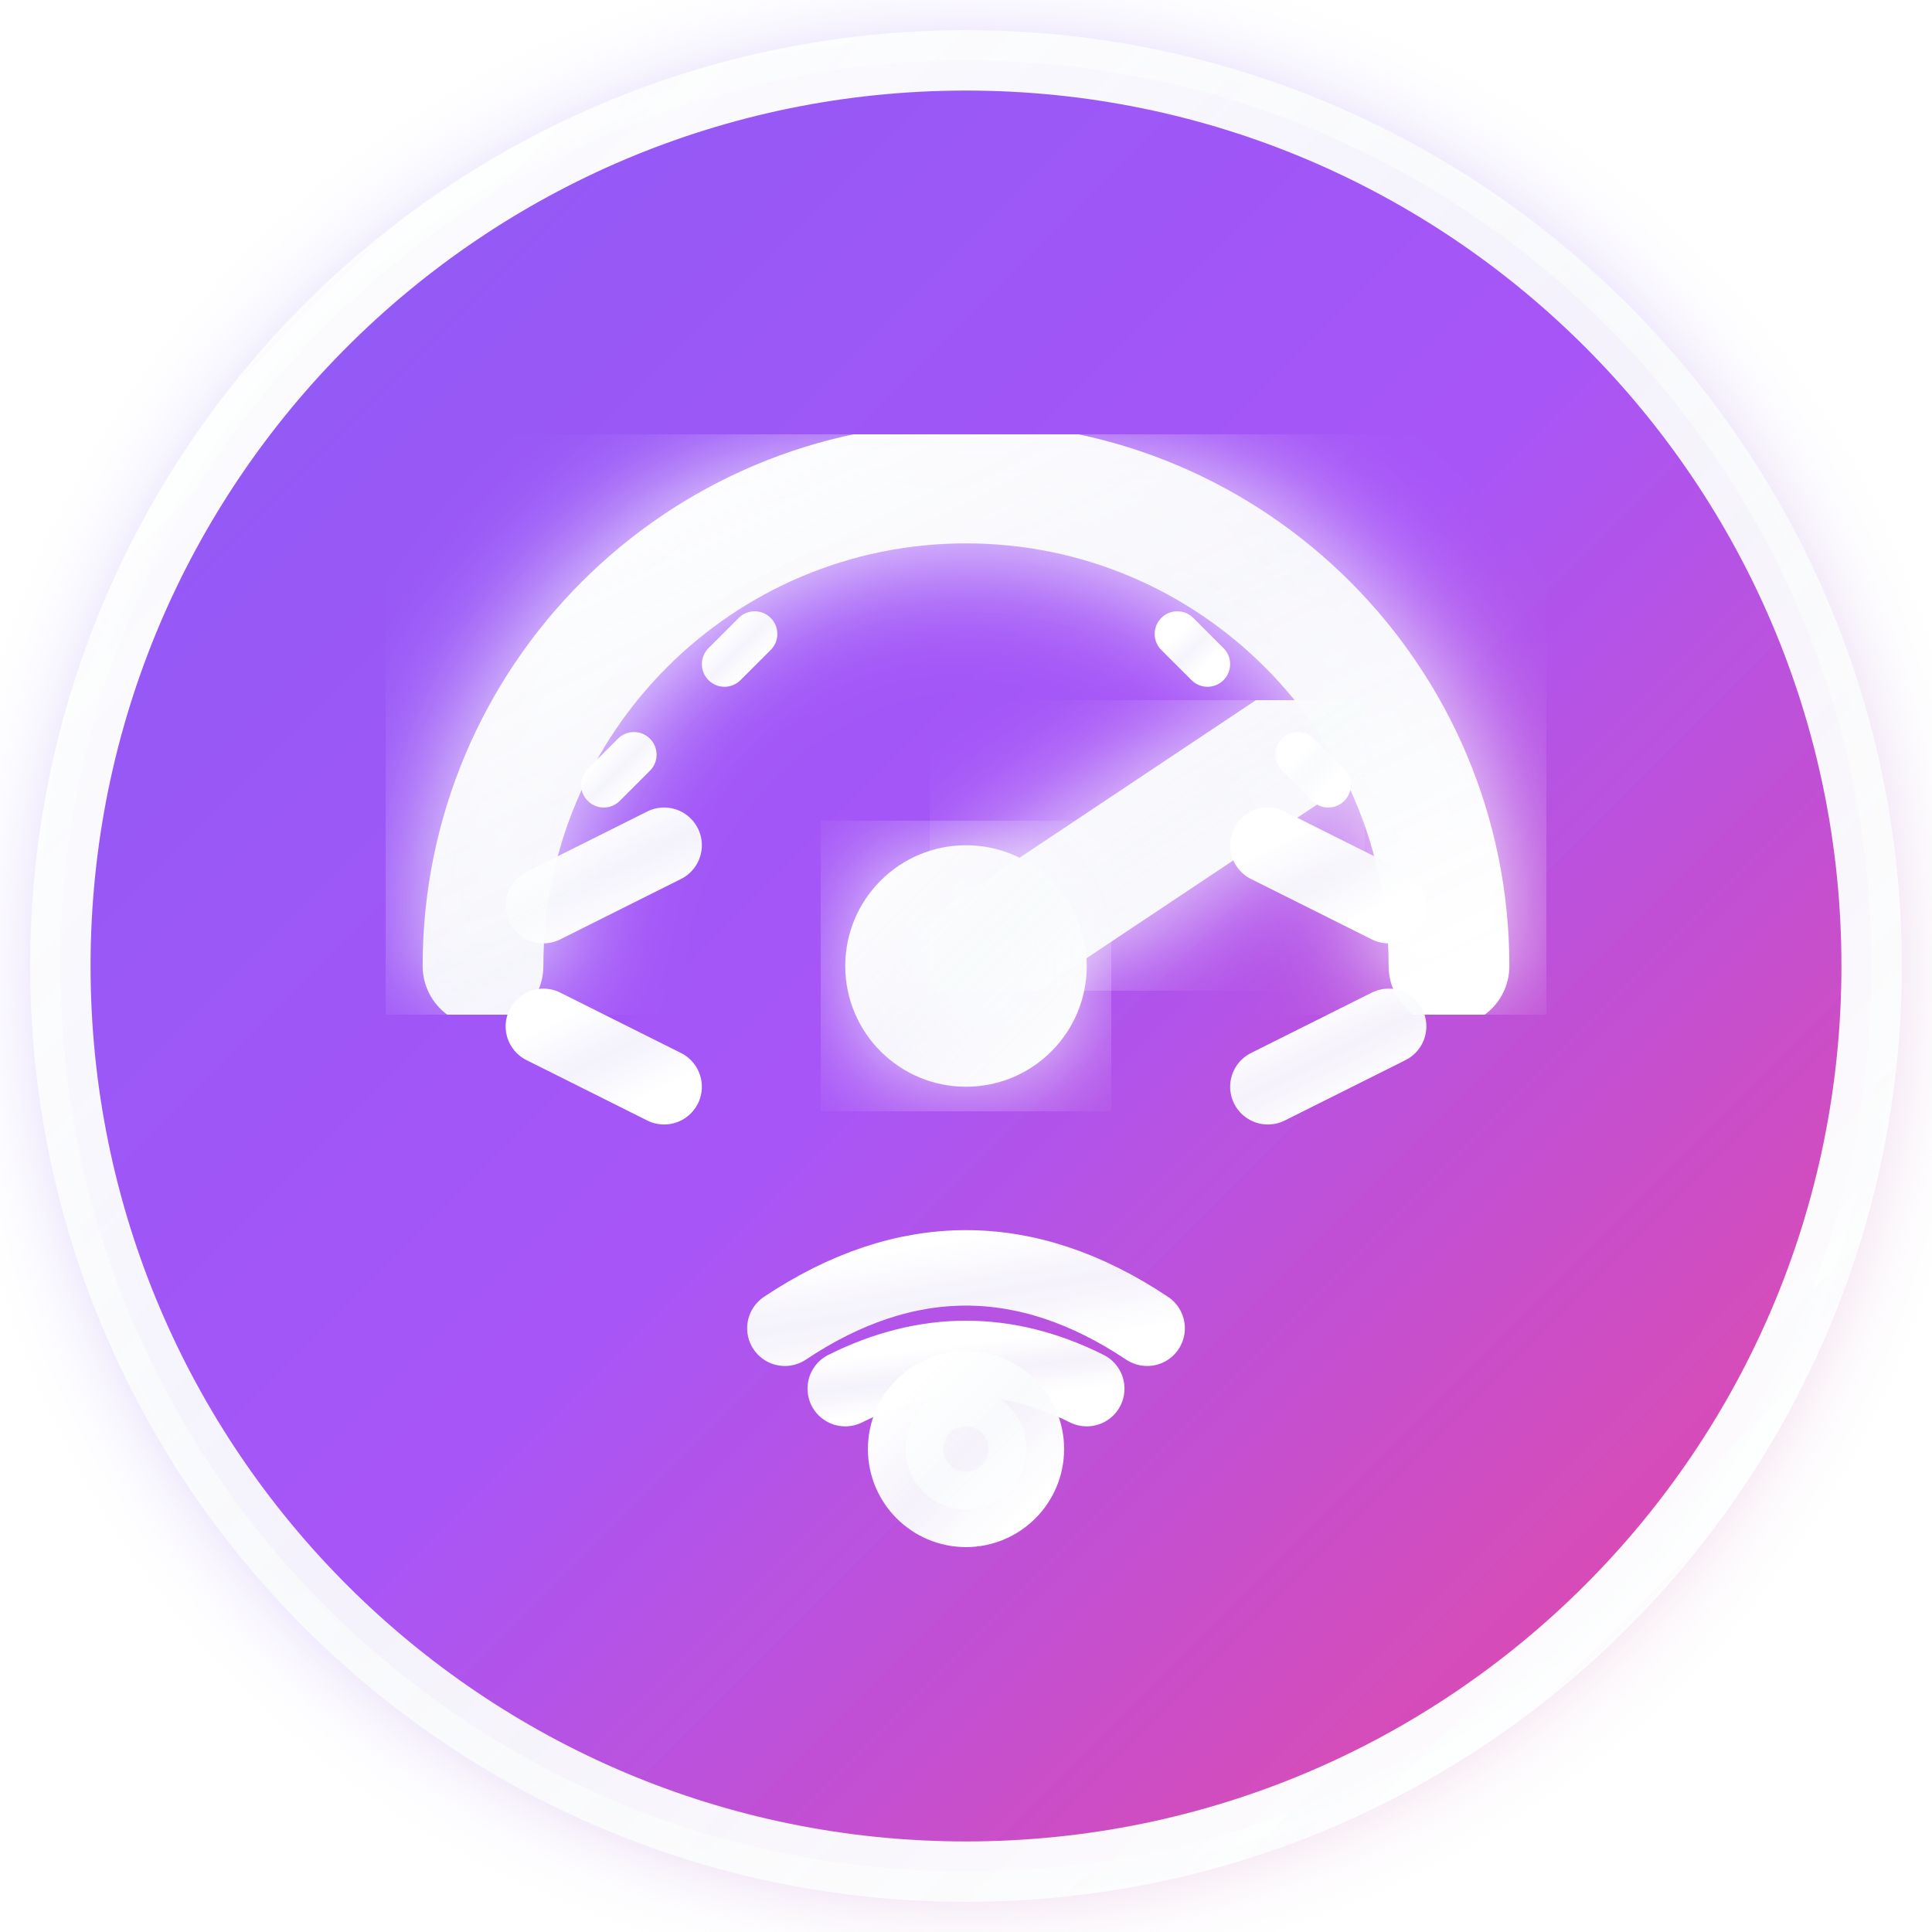
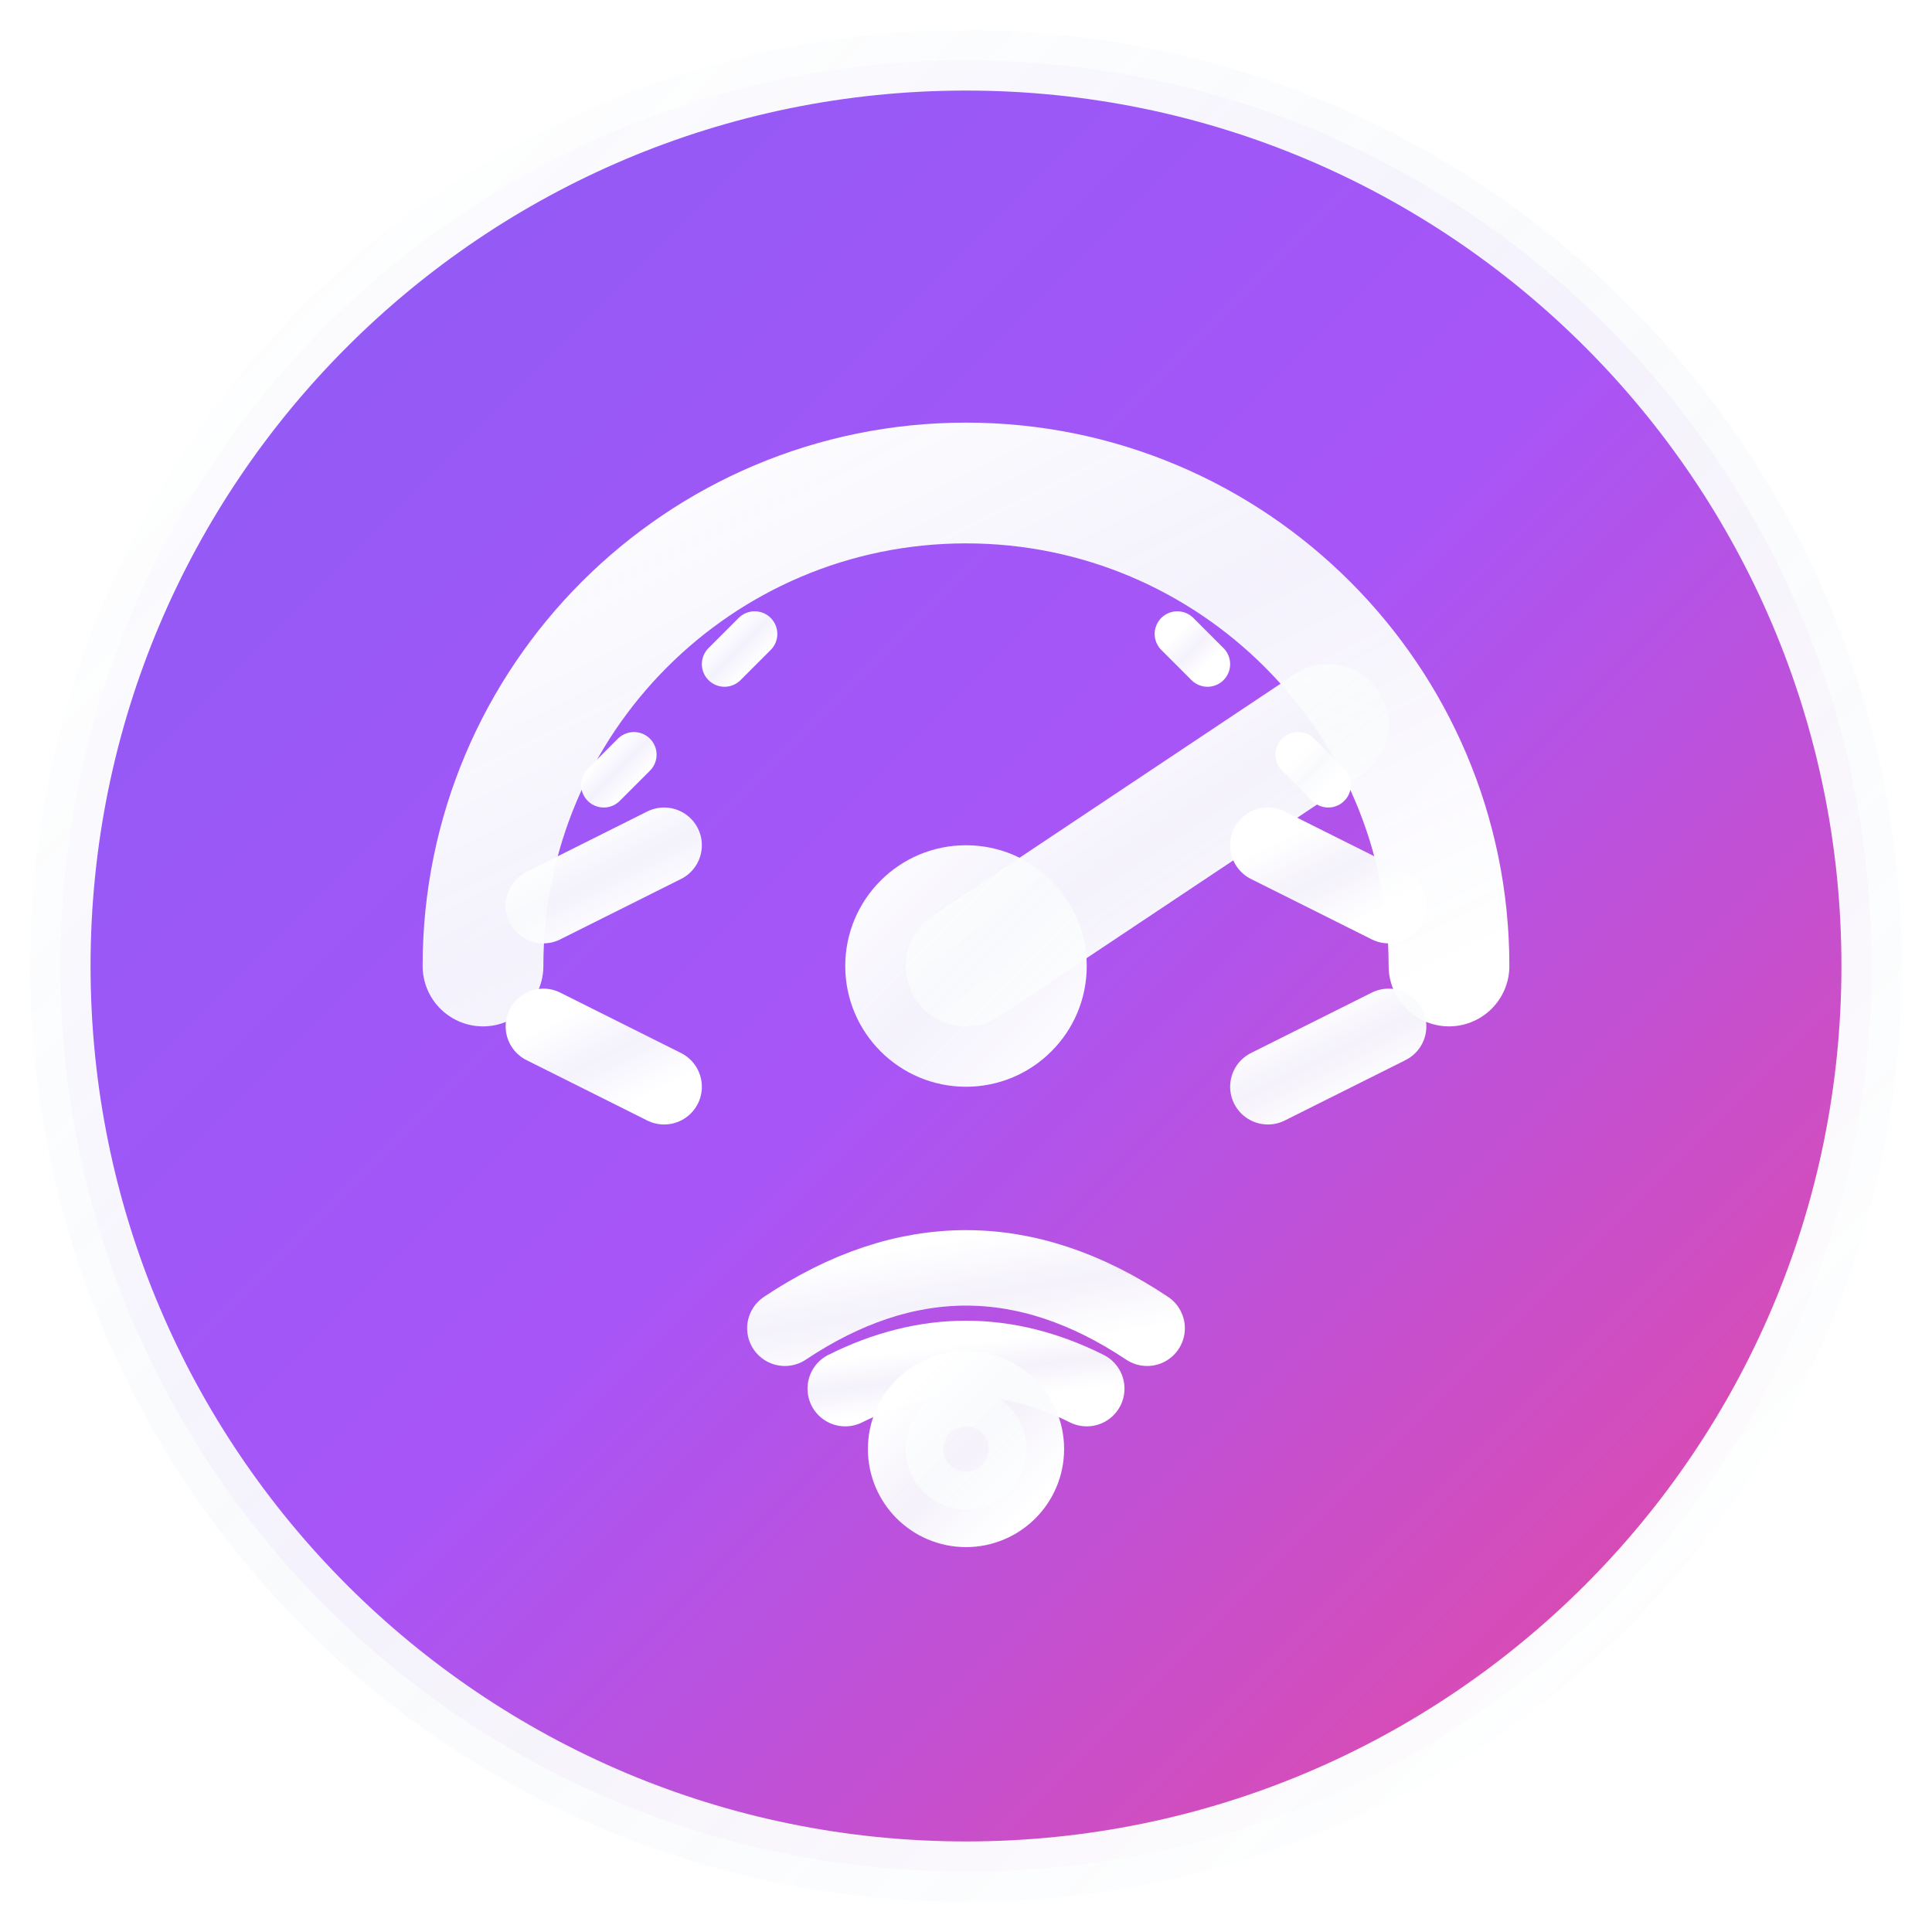
<svg xmlns="http://www.w3.org/2000/svg" width="64" height="64" viewBox="0 0 64 64" fill="none">
  <defs>
    <linearGradient id="speedGradient" x1="0%" y1="0%" x2="100%" y2="100%">
      <stop offset="0%" style="stop-color:#8B5CF6;stop-opacity:1" />
      <stop offset="50%" style="stop-color:#A855F7;stop-opacity:1" />
      <stop offset="100%" style="stop-color:#EC4899;stop-opacity:1" />
    </linearGradient>
    <linearGradient id="whiteGradient" x1="0%" y1="0%" x2="100%" y2="100%">
      <stop offset="0%" style="stop-color:#ffffff;stop-opacity:1" />
      <stop offset="50%" style="stop-color:#f8fafc;stop-opacity:0.95" />
      <stop offset="100%" style="stop-color:#ffffff;stop-opacity:1" />
    </linearGradient>
-     <filter id="glow">
-       <feGaussianBlur stdDeviation="2" result="coloredBlur" />
-       <feMerge>
-         <feMergeNode in="coloredBlur" />
-         <feMergeNode in="SourceGraphic" />
-       </feMerge>
-     </filter>
  </defs>
-   <circle cx="32" cy="32" r="30" fill="url(#speedGradient)" stroke="url(#whiteGradient)" stroke-width="2" filter="url(#glow)" />
-   <path d="M 16 32 A 16 16 0 0 1 48 32" stroke="url(#whiteGradient)" stroke-width="4" fill="none" stroke-linecap="round" filter="url(#glow)" />
-   <line x1="32" y1="32" x2="44" y2="24" stroke="url(#whiteGradient)" stroke-width="4" stroke-linecap="round" filter="url(#glow)" />
-   <circle cx="32" cy="32" r="4" fill="url(#whiteGradient)" filter="url(#glow)" />
+   <circle cx="32" cy="32" r="30" fill="url(#speedGradient)" stroke="url(#whiteGradient)" stroke-width="2" />
+   <path d="M 16 32 A 16 16 0 0 1 48 32" stroke="url(#whiteGradient)" stroke-width="4" fill="none" stroke-linecap="round" />
+   <line x1="32" y1="32" x2="44" y2="24" stroke="url(#whiteGradient)" stroke-width="4" stroke-linecap="round" />
+   <circle cx="32" cy="32" r="4" fill="url(#whiteGradient)" />
  <g stroke="url(#whiteGradient)" stroke-width="2.5" stroke-linecap="round">
    <line x1="18" y1="30" x2="22" y2="28" />
    <line x1="16" y1="32" x2="20" y2="32" />
    <line x1="18" y1="34" x2="22" y2="36" />
    <line x1="42" y1="28" x2="46" y2="30" />
    <line x1="44" y1="32" x2="48" y2="32" />
    <line x1="42" y1="36" x2="46" y2="34" />
  </g>
  <g stroke="url(#whiteGradient)" stroke-width="2.5" fill="none" stroke-linecap="round">
    <path d="M 26 44 Q 32 40 38 44" />
    <path d="M 28 46 Q 32 44 36 46" />
    <circle cx="32" cy="48" r="2" fill="url(#whiteGradient)" />
  </g>
  <g stroke="url(#whiteGradient)" stroke-width="1.5" stroke-linecap="round">
    <line x1="20" y1="26" x2="21" y2="25" />
    <line x1="24" y1="22" x2="25" y2="21" />
    <line x1="39" y1="21" x2="40" y2="22" />
    <line x1="43" y1="25" x2="44" y2="26" />
  </g>
</svg>
